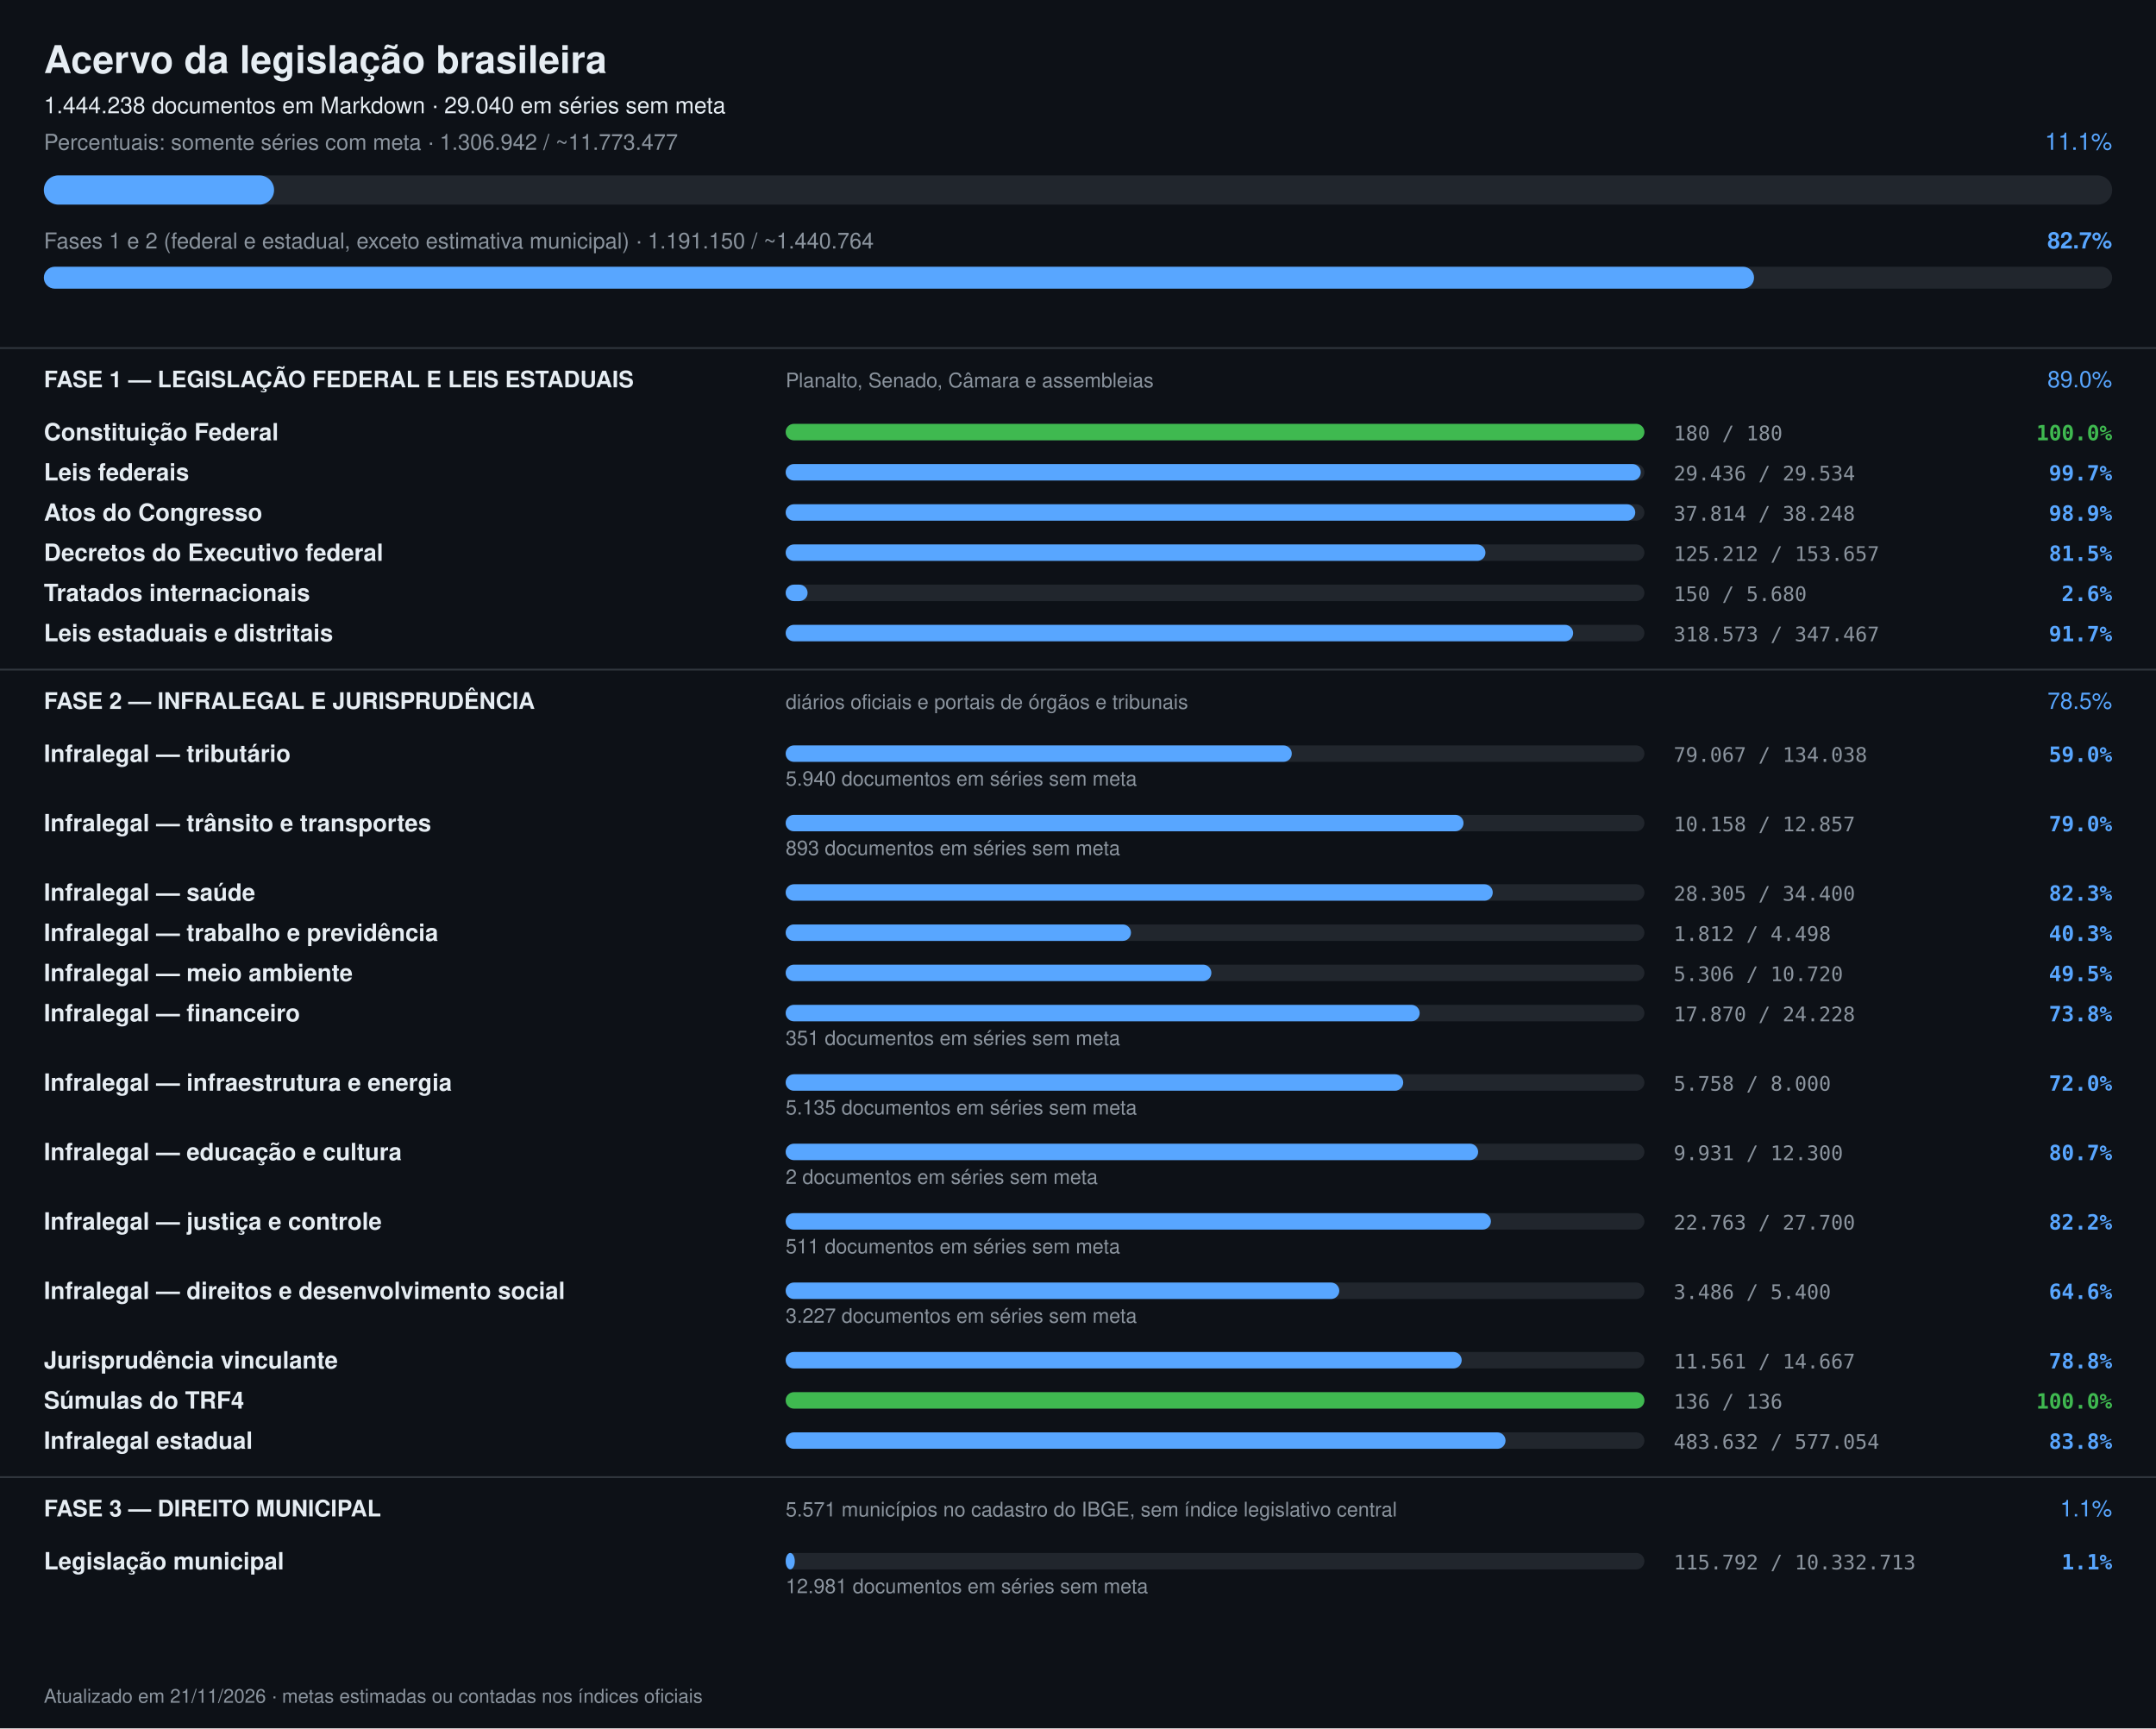
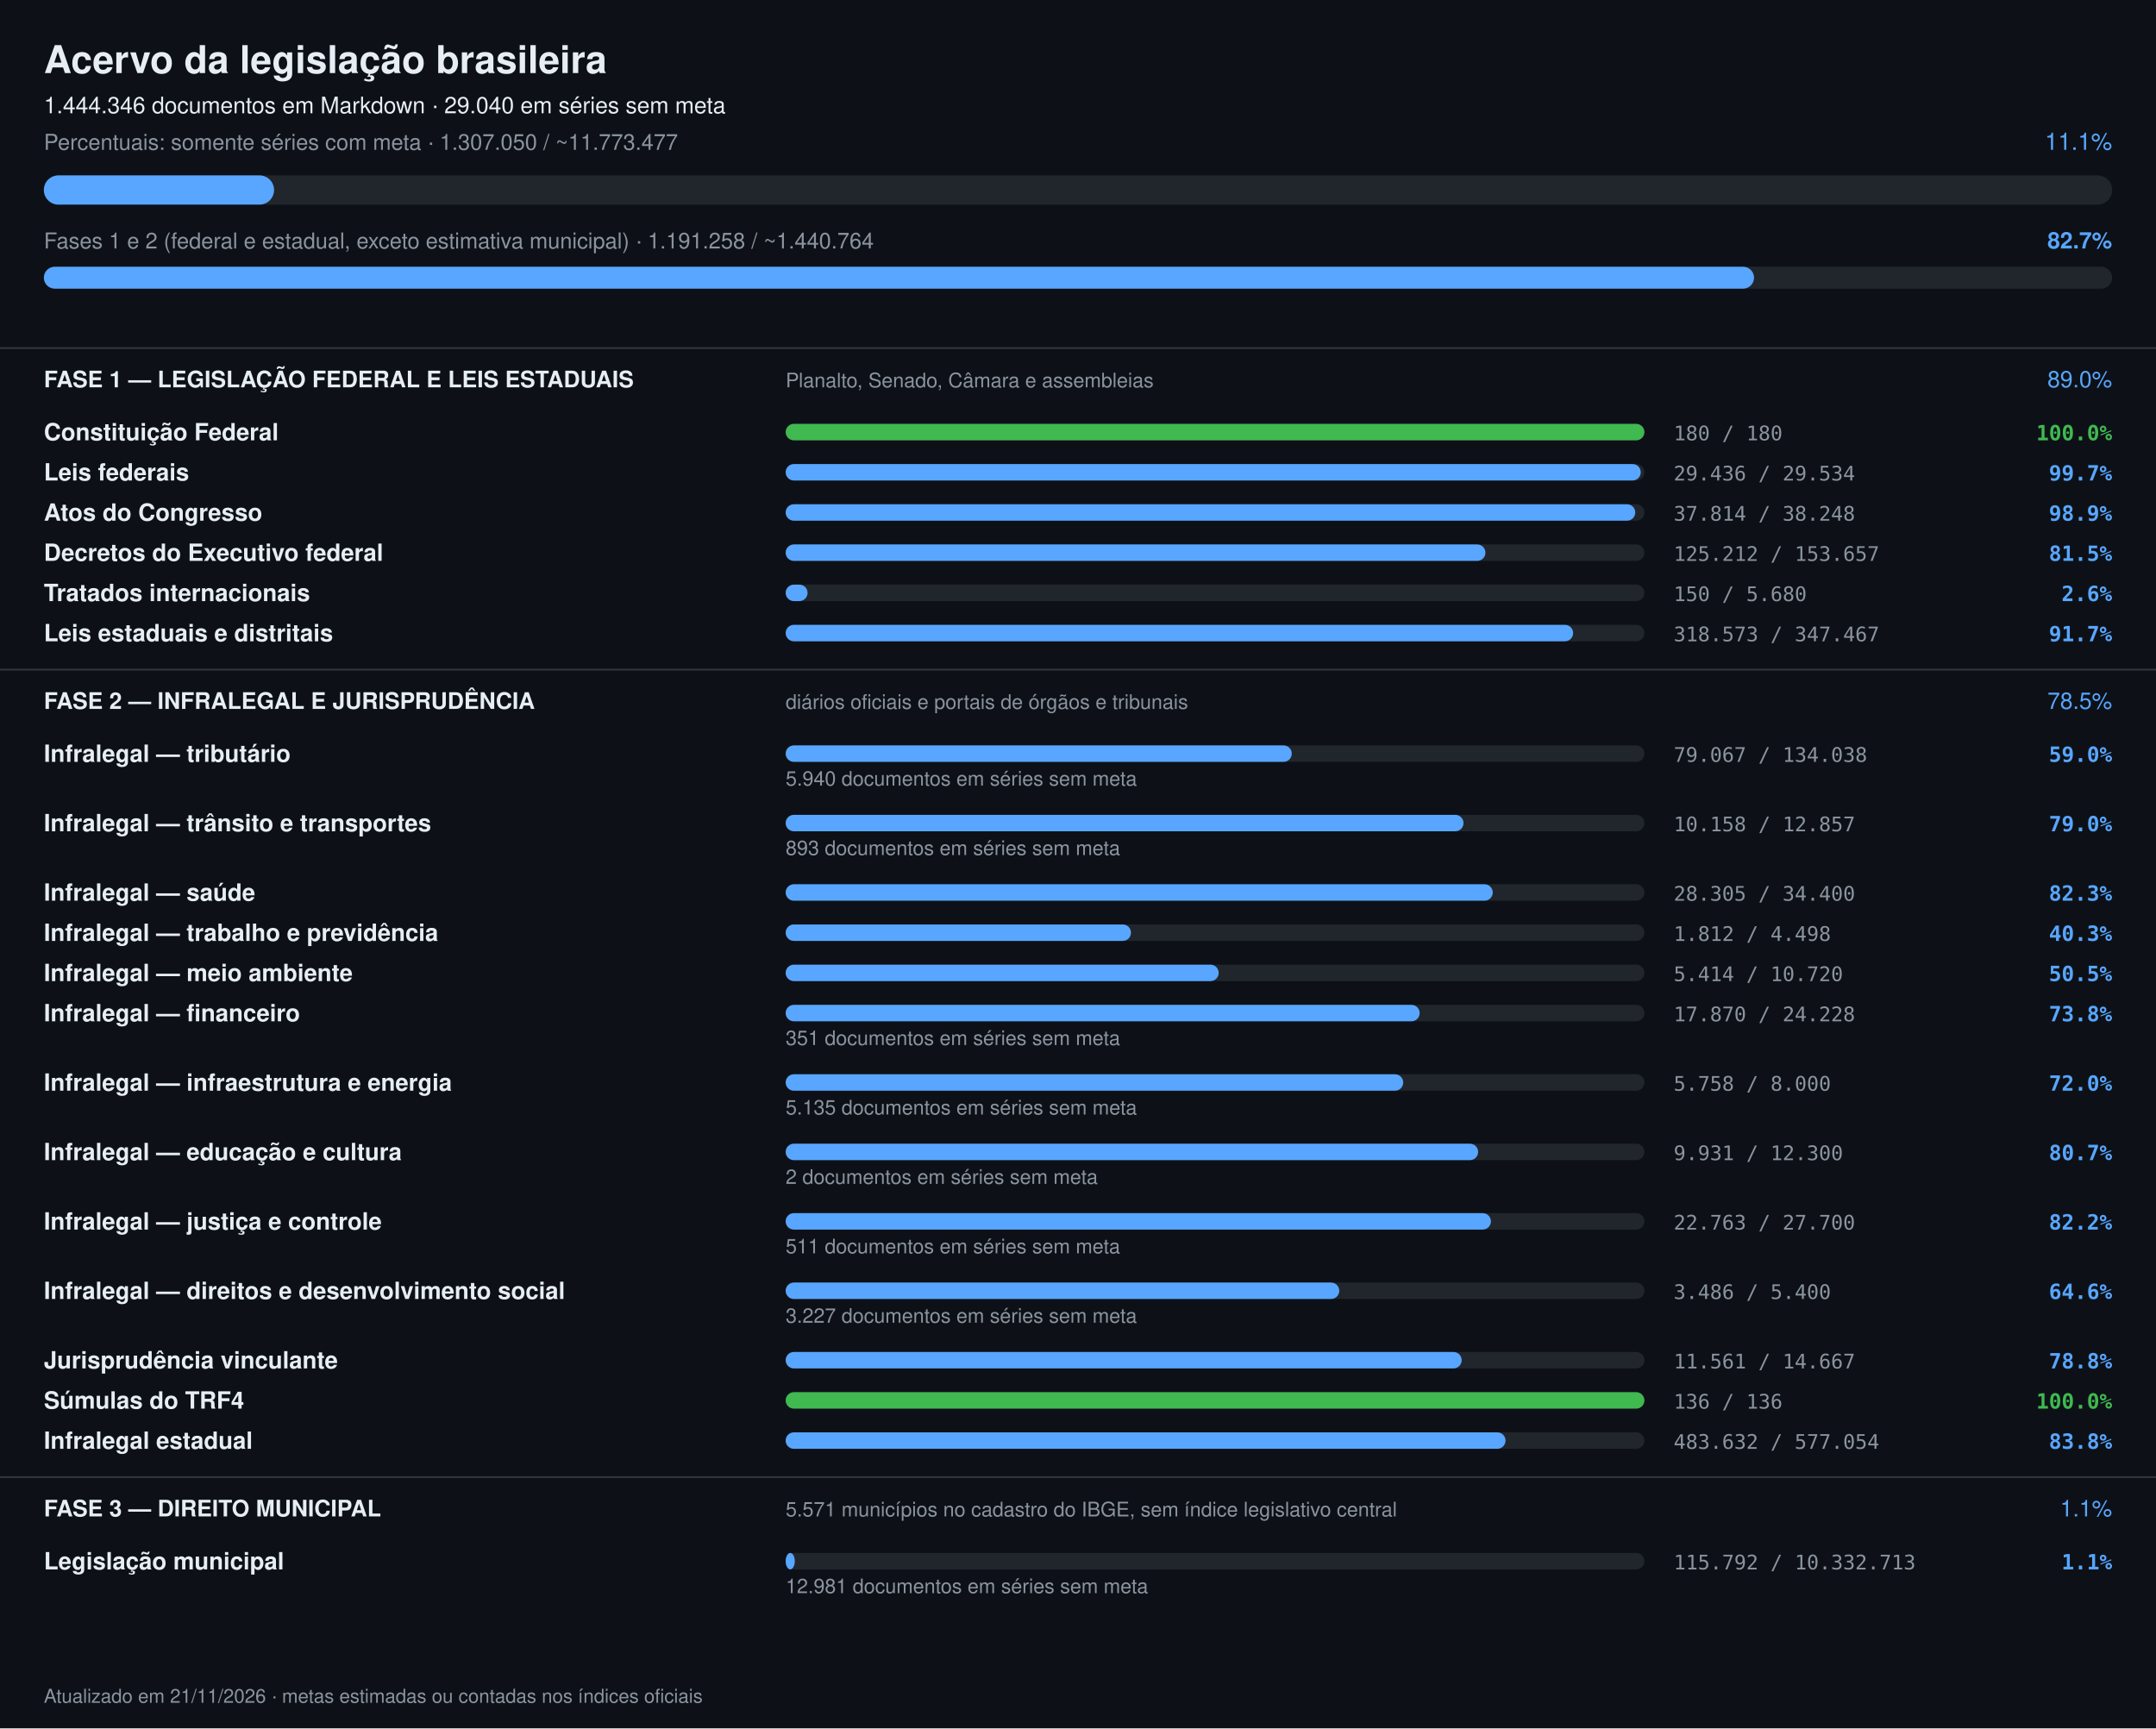
<svg xmlns="http://www.w3.org/2000/svg" width="1180" height="946" viewBox="0 0 1180 946" font-family="-apple-system,Segoe UI,Helvetica,Arial,sans-serif">
  <rect width="1180" height="946" fill="#0d1117" />
  <text x="24" y="40" font-size="21" font-weight="700" fill="#e6edf3">Acervo da legislação brasileira</text>
-   <text x="24" y="62" font-size="12.5" fill="#e6edf3">1.444.238 documentos em Markdown · 29.040 em séries sem meta</text>
-   <text x="24" y="82" font-size="12" fill="#8b949e">Percentuais: somente séries com meta · 1.306.942 / ~11.773.477</text>
+   <text x="24" y="62" font-size="12.5" fill="#e6edf3">1.444.346 documentos em Markdown · 29.040 em séries sem meta</text>
+   <text x="24" y="82" font-size="12" fill="#8b949e">Percentuais: somente séries com meta · 1.307.050 / ~11.773.477</text>
  <text x="1156" y="82" font-size="13" text-anchor="end" fill="#58a6ff">11.1%</text>
  <rect x="24" y="96" width="1132" height="16" rx="8" fill="#21262d" />
  <rect x="24" y="96" width="126" height="16" rx="8" fill="#58a6ff" />
-   <text x="24" y="136" font-size="12" fill="#8b949e">Fases 1 e 2 (federal e estadual, exceto estimativa municipal) · 1.191.150 / ~1.440.764</text>
+   <text x="24" y="136" font-size="12" fill="#8b949e">Fases 1 e 2 (federal e estadual, exceto estimativa municipal) · 1.191.258 / ~1.440.764</text>
  <text x="1156" y="136" font-size="12.5" font-weight="600" text-anchor="end" fill="#58a6ff">82.7%</text>
  <rect x="24" y="146" width="1132" height="12" rx="6" fill="#21262d" />
  <rect x="24" y="146" width="936" height="12" rx="6" fill="#58a6ff" />
  <rect x="0" y="190" width="1180" height="1" fill="#30363d" />
  <text x="24" y="212" font-size="12.5" font-weight="700" fill="#e6edf3">FASE 1 — LEGISLAÇÃO FEDERAL E LEIS ESTADUAIS</text>
  <text x="430" y="212" font-size="11" fill="#8b949e">Planalto, Senado, Câmara e assembleias</text>
  <text x="1156" y="212" font-size="12.5" text-anchor="end" fill="#58a6ff">89.0%</text>
  <text x="24" y="241" font-size="13" font-weight="600" fill="#e6edf3">Constituição Federal</text>
  <rect x="430" y="232" width="470" height="9" rx="4.5" fill="#21262d" />
  <rect x="430" y="232" width="470" height="9" rx="4.5" fill="#3fb950" />
  <text x="916" y="241" font-size="11" fill="#8b949e" font-family="ui-monospace,monospace">180 / 180</text>
  <text x="1156" y="241" font-size="11.5" text-anchor="end" font-weight="600" fill="#3fb950" font-family="ui-monospace,monospace">100.0%</text>
  <text x="24" y="263" font-size="13" font-weight="600" fill="#e6edf3">Leis federais</text>
  <rect x="430" y="254" width="470" height="9" rx="4.5" fill="#21262d" />
  <rect x="430" y="254" width="468" height="9" rx="4.5" fill="#58a6ff" />
  <text x="916" y="263" font-size="11" fill="#8b949e" font-family="ui-monospace,monospace">29.436 / 29.534</text>
  <text x="1156" y="263" font-size="11.5" text-anchor="end" font-weight="600" fill="#58a6ff" font-family="ui-monospace,monospace">99.7%</text>
  <text x="24" y="285" font-size="13" font-weight="600" fill="#e6edf3">Atos do Congresso</text>
  <rect x="430" y="276" width="470" height="9" rx="4.5" fill="#21262d" />
  <rect x="430" y="276" width="465" height="9" rx="4.5" fill="#58a6ff" />
  <text x="916" y="285" font-size="11" fill="#8b949e" font-family="ui-monospace,monospace">37.814 / 38.248</text>
  <text x="1156" y="285" font-size="11.5" text-anchor="end" font-weight="600" fill="#58a6ff" font-family="ui-monospace,monospace">98.9%</text>
  <text x="24" y="307" font-size="13" font-weight="600" fill="#e6edf3">Decretos do Executivo federal</text>
  <rect x="430" y="298" width="470" height="9" rx="4.5" fill="#21262d" />
  <rect x="430" y="298" width="383" height="9" rx="4.5" fill="#58a6ff" />
  <text x="916" y="307" font-size="11" fill="#8b949e" font-family="ui-monospace,monospace">125.212 / 153.657</text>
  <text x="1156" y="307" font-size="11.5" text-anchor="end" font-weight="600" fill="#58a6ff" font-family="ui-monospace,monospace">81.5%</text>
  <text x="24" y="329" font-size="13" font-weight="600" fill="#e6edf3">Tratados internacionais</text>
  <rect x="430" y="320" width="470" height="9" rx="4.5" fill="#21262d" />
  <rect x="430" y="320" width="12" height="9" rx="4.5" fill="#58a6ff" />
  <text x="916" y="329" font-size="11" fill="#8b949e" font-family="ui-monospace,monospace">150 / 5.680</text>
  <text x="1156" y="329" font-size="11.5" text-anchor="end" font-weight="600" fill="#58a6ff" font-family="ui-monospace,monospace">2.6%</text>
  <text x="24" y="351" font-size="13" font-weight="600" fill="#e6edf3">Leis estaduais e distritais</text>
  <rect x="430" y="342" width="470" height="9" rx="4.5" fill="#21262d" />
  <rect x="430" y="342" width="431" height="9" rx="4.5" fill="#58a6ff" />
  <text x="916" y="351" font-size="11" fill="#8b949e" font-family="ui-monospace,monospace">318.573 / 347.467</text>
  <text x="1156" y="351" font-size="11.5" text-anchor="end" font-weight="600" fill="#58a6ff" font-family="ui-monospace,monospace">91.7%</text>
  <rect x="0" y="366" width="1180" height="1" fill="#30363d" />
  <text x="24" y="388" font-size="12.5" font-weight="700" fill="#e6edf3">FASE 2 — INFRALEGAL E JURISPRUDÊNCIA</text>
  <text x="430" y="388" font-size="11" fill="#8b949e">diários oficiais e portais de órgãos e tribunais</text>
  <text x="1156" y="388" font-size="12.5" text-anchor="end" fill="#58a6ff">78.5%</text>
  <text x="24" y="417" font-size="13" font-weight="600" fill="#e6edf3">Infralegal — tributário</text>
  <rect x="430" y="408" width="470" height="9" rx="4.5" fill="#21262d" />
  <rect x="430" y="408" width="277" height="9" rx="4.5" fill="#58a6ff" />
  <text x="916" y="417" font-size="11" fill="#8b949e" font-family="ui-monospace,monospace">79.067 / 134.038</text>
  <text x="1156" y="417" font-size="11.5" text-anchor="end" font-weight="600" fill="#58a6ff" font-family="ui-monospace,monospace">59.0%</text>
  <text x="430" y="430" font-size="11" fill="#8b949e">5.940 documentos em séries sem meta</text>
  <text x="24" y="455" font-size="13" font-weight="600" fill="#e6edf3">Infralegal — trânsito e transportes</text>
  <rect x="430" y="446" width="470" height="9" rx="4.5" fill="#21262d" />
  <rect x="430" y="446" width="371" height="9" rx="4.5" fill="#58a6ff" />
  <text x="916" y="455" font-size="11" fill="#8b949e" font-family="ui-monospace,monospace">10.158 / 12.857</text>
  <text x="1156" y="455" font-size="11.5" text-anchor="end" font-weight="600" fill="#58a6ff" font-family="ui-monospace,monospace">79.0%</text>
  <text x="430" y="468" font-size="11" fill="#8b949e">893 documentos em séries sem meta</text>
  <text x="24" y="493" font-size="13" font-weight="600" fill="#e6edf3">Infralegal — saúde</text>
  <rect x="430" y="484" width="470" height="9" rx="4.5" fill="#21262d" />
  <rect x="430" y="484" width="387" height="9" rx="4.5" fill="#58a6ff" />
  <text x="916" y="493" font-size="11" fill="#8b949e" font-family="ui-monospace,monospace">28.305 / 34.400</text>
  <text x="1156" y="493" font-size="11.5" text-anchor="end" font-weight="600" fill="#58a6ff" font-family="ui-monospace,monospace">82.3%</text>
  <text x="24" y="515" font-size="13" font-weight="600" fill="#e6edf3">Infralegal — trabalho e previdência</text>
  <rect x="430" y="506" width="470" height="9" rx="4.5" fill="#21262d" />
  <rect x="430" y="506" width="189" height="9" rx="4.5" fill="#58a6ff" />
  <text x="916" y="515" font-size="11" fill="#8b949e" font-family="ui-monospace,monospace">1.812 / 4.498</text>
  <text x="1156" y="515" font-size="11.5" text-anchor="end" font-weight="600" fill="#58a6ff" font-family="ui-monospace,monospace">40.3%</text>
  <text x="24" y="537" font-size="13" font-weight="600" fill="#e6edf3">Infralegal — meio ambiente</text>
  <rect x="430" y="528" width="470" height="9" rx="4.5" fill="#21262d" />
-   <rect x="430" y="528" width="233" height="9" rx="4.5" fill="#58a6ff" />
-   <text x="916" y="537" font-size="11" fill="#8b949e" font-family="ui-monospace,monospace">5.306 / 10.720</text>
-   <text x="1156" y="537" font-size="11.5" text-anchor="end" font-weight="600" fill="#58a6ff" font-family="ui-monospace,monospace">49.5%</text>
+   <rect x="430" y="528" width="237" height="9" rx="4.5" fill="#58a6ff" />
+   <text x="916" y="537" font-size="11" fill="#8b949e" font-family="ui-monospace,monospace">5.414 / 10.720</text>
+   <text x="1156" y="537" font-size="11.5" text-anchor="end" font-weight="600" fill="#58a6ff" font-family="ui-monospace,monospace">50.5%</text>
  <text x="24" y="559" font-size="13" font-weight="600" fill="#e6edf3">Infralegal — financeiro</text>
  <rect x="430" y="550" width="470" height="9" rx="4.5" fill="#21262d" />
  <rect x="430" y="550" width="347" height="9" rx="4.5" fill="#58a6ff" />
  <text x="916" y="559" font-size="11" fill="#8b949e" font-family="ui-monospace,monospace">17.870 / 24.228</text>
  <text x="1156" y="559" font-size="11.5" text-anchor="end" font-weight="600" fill="#58a6ff" font-family="ui-monospace,monospace">73.8%</text>
  <text x="430" y="572" font-size="11" fill="#8b949e">351 documentos em séries sem meta</text>
  <text x="24" y="597" font-size="13" font-weight="600" fill="#e6edf3">Infralegal — infraestrutura e energia</text>
  <rect x="430" y="588" width="470" height="9" rx="4.5" fill="#21262d" />
  <rect x="430" y="588" width="338" height="9" rx="4.5" fill="#58a6ff" />
  <text x="916" y="597" font-size="11" fill="#8b949e" font-family="ui-monospace,monospace">5.758 / 8.000</text>
  <text x="1156" y="597" font-size="11.5" text-anchor="end" font-weight="600" fill="#58a6ff" font-family="ui-monospace,monospace">72.0%</text>
  <text x="430" y="610" font-size="11" fill="#8b949e">5.135 documentos em séries sem meta</text>
  <text x="24" y="635" font-size="13" font-weight="600" fill="#e6edf3">Infralegal — educação e cultura</text>
  <rect x="430" y="626" width="470" height="9" rx="4.5" fill="#21262d" />
  <rect x="430" y="626" width="379" height="9" rx="4.5" fill="#58a6ff" />
  <text x="916" y="635" font-size="11" fill="#8b949e" font-family="ui-monospace,monospace">9.931 / 12.300</text>
  <text x="1156" y="635" font-size="11.5" text-anchor="end" font-weight="600" fill="#58a6ff" font-family="ui-monospace,monospace">80.7%</text>
  <text x="430" y="648" font-size="11" fill="#8b949e">2 documentos em séries sem meta</text>
  <text x="24" y="673" font-size="13" font-weight="600" fill="#e6edf3">Infralegal — justiça e controle</text>
  <rect x="430" y="664" width="470" height="9" rx="4.5" fill="#21262d" />
  <rect x="430" y="664" width="386" height="9" rx="4.5" fill="#58a6ff" />
  <text x="916" y="673" font-size="11" fill="#8b949e" font-family="ui-monospace,monospace">22.763 / 27.700</text>
  <text x="1156" y="673" font-size="11.5" text-anchor="end" font-weight="600" fill="#58a6ff" font-family="ui-monospace,monospace">82.2%</text>
  <text x="430" y="686" font-size="11" fill="#8b949e">511 documentos em séries sem meta</text>
  <text x="24" y="711" font-size="13" font-weight="600" fill="#e6edf3">Infralegal — direitos e desenvolvimento social</text>
  <rect x="430" y="702" width="470" height="9" rx="4.5" fill="#21262d" />
  <rect x="430" y="702" width="303" height="9" rx="4.5" fill="#58a6ff" />
  <text x="916" y="711" font-size="11" fill="#8b949e" font-family="ui-monospace,monospace">3.486 / 5.400</text>
  <text x="1156" y="711" font-size="11.5" text-anchor="end" font-weight="600" fill="#58a6ff" font-family="ui-monospace,monospace">64.6%</text>
  <text x="430" y="724" font-size="11" fill="#8b949e">3.227 documentos em séries sem meta</text>
  <text x="24" y="749" font-size="13" font-weight="600" fill="#e6edf3">Jurisprudência vinculante</text>
  <rect x="430" y="740" width="470" height="9" rx="4.5" fill="#21262d" />
  <rect x="430" y="740" width="370" height="9" rx="4.5" fill="#58a6ff" />
  <text x="916" y="749" font-size="11" fill="#8b949e" font-family="ui-monospace,monospace">11.561 / 14.667</text>
  <text x="1156" y="749" font-size="11.5" text-anchor="end" font-weight="600" fill="#58a6ff" font-family="ui-monospace,monospace">78.8%</text>
  <text x="24" y="771" font-size="13" font-weight="600" fill="#e6edf3">Súmulas do TRF4</text>
  <rect x="430" y="762" width="470" height="9" rx="4.5" fill="#21262d" />
  <rect x="430" y="762" width="470" height="9" rx="4.5" fill="#3fb950" />
  <text x="916" y="771" font-size="11" fill="#8b949e" font-family="ui-monospace,monospace">136 / 136</text>
  <text x="1156" y="771" font-size="11.5" text-anchor="end" font-weight="600" fill="#3fb950" font-family="ui-monospace,monospace">100.0%</text>
  <text x="24" y="793" font-size="13" font-weight="600" fill="#e6edf3">Infralegal estadual</text>
  <rect x="430" y="784" width="470" height="9" rx="4.5" fill="#21262d" />
  <rect x="430" y="784" width="394" height="9" rx="4.5" fill="#58a6ff" />
  <text x="916" y="793" font-size="11" fill="#8b949e" font-family="ui-monospace,monospace">483.632 / 577.054</text>
  <text x="1156" y="793" font-size="11.5" text-anchor="end" font-weight="600" fill="#58a6ff" font-family="ui-monospace,monospace">83.8%</text>
  <rect x="0" y="808" width="1180" height="1" fill="#30363d" />
  <text x="24" y="830" font-size="12.5" font-weight="700" fill="#e6edf3">FASE 3 — DIREITO MUNICIPAL</text>
  <text x="430" y="830" font-size="11" fill="#8b949e">5.571 municípios no cadastro do IBGE, sem índice legislativo central</text>
  <text x="1156" y="830" font-size="12.5" text-anchor="end" fill="#58a6ff">1.1%</text>
  <text x="24" y="859" font-size="13" font-weight="600" fill="#e6edf3">Legislação municipal</text>
  <rect x="430" y="850" width="470" height="9" rx="4.5" fill="#21262d" />
  <rect x="430" y="850" width="5" height="9" rx="4.5" fill="#58a6ff" />
  <text x="916" y="859" font-size="11" fill="#8b949e" font-family="ui-monospace,monospace">115.792 / 10.332.713</text>
  <text x="1156" y="859" font-size="11.5" text-anchor="end" font-weight="600" fill="#58a6ff" font-family="ui-monospace,monospace">1.1%</text>
  <text x="430" y="872" font-size="11" fill="#8b949e">12.981 documentos em séries sem meta</text>
  <text x="24" y="932" font-size="10.5" fill="#8b949e">Atualizado em 21/11/2026 · metas estimadas ou contadas nos índices oficiais</text>
</svg>
